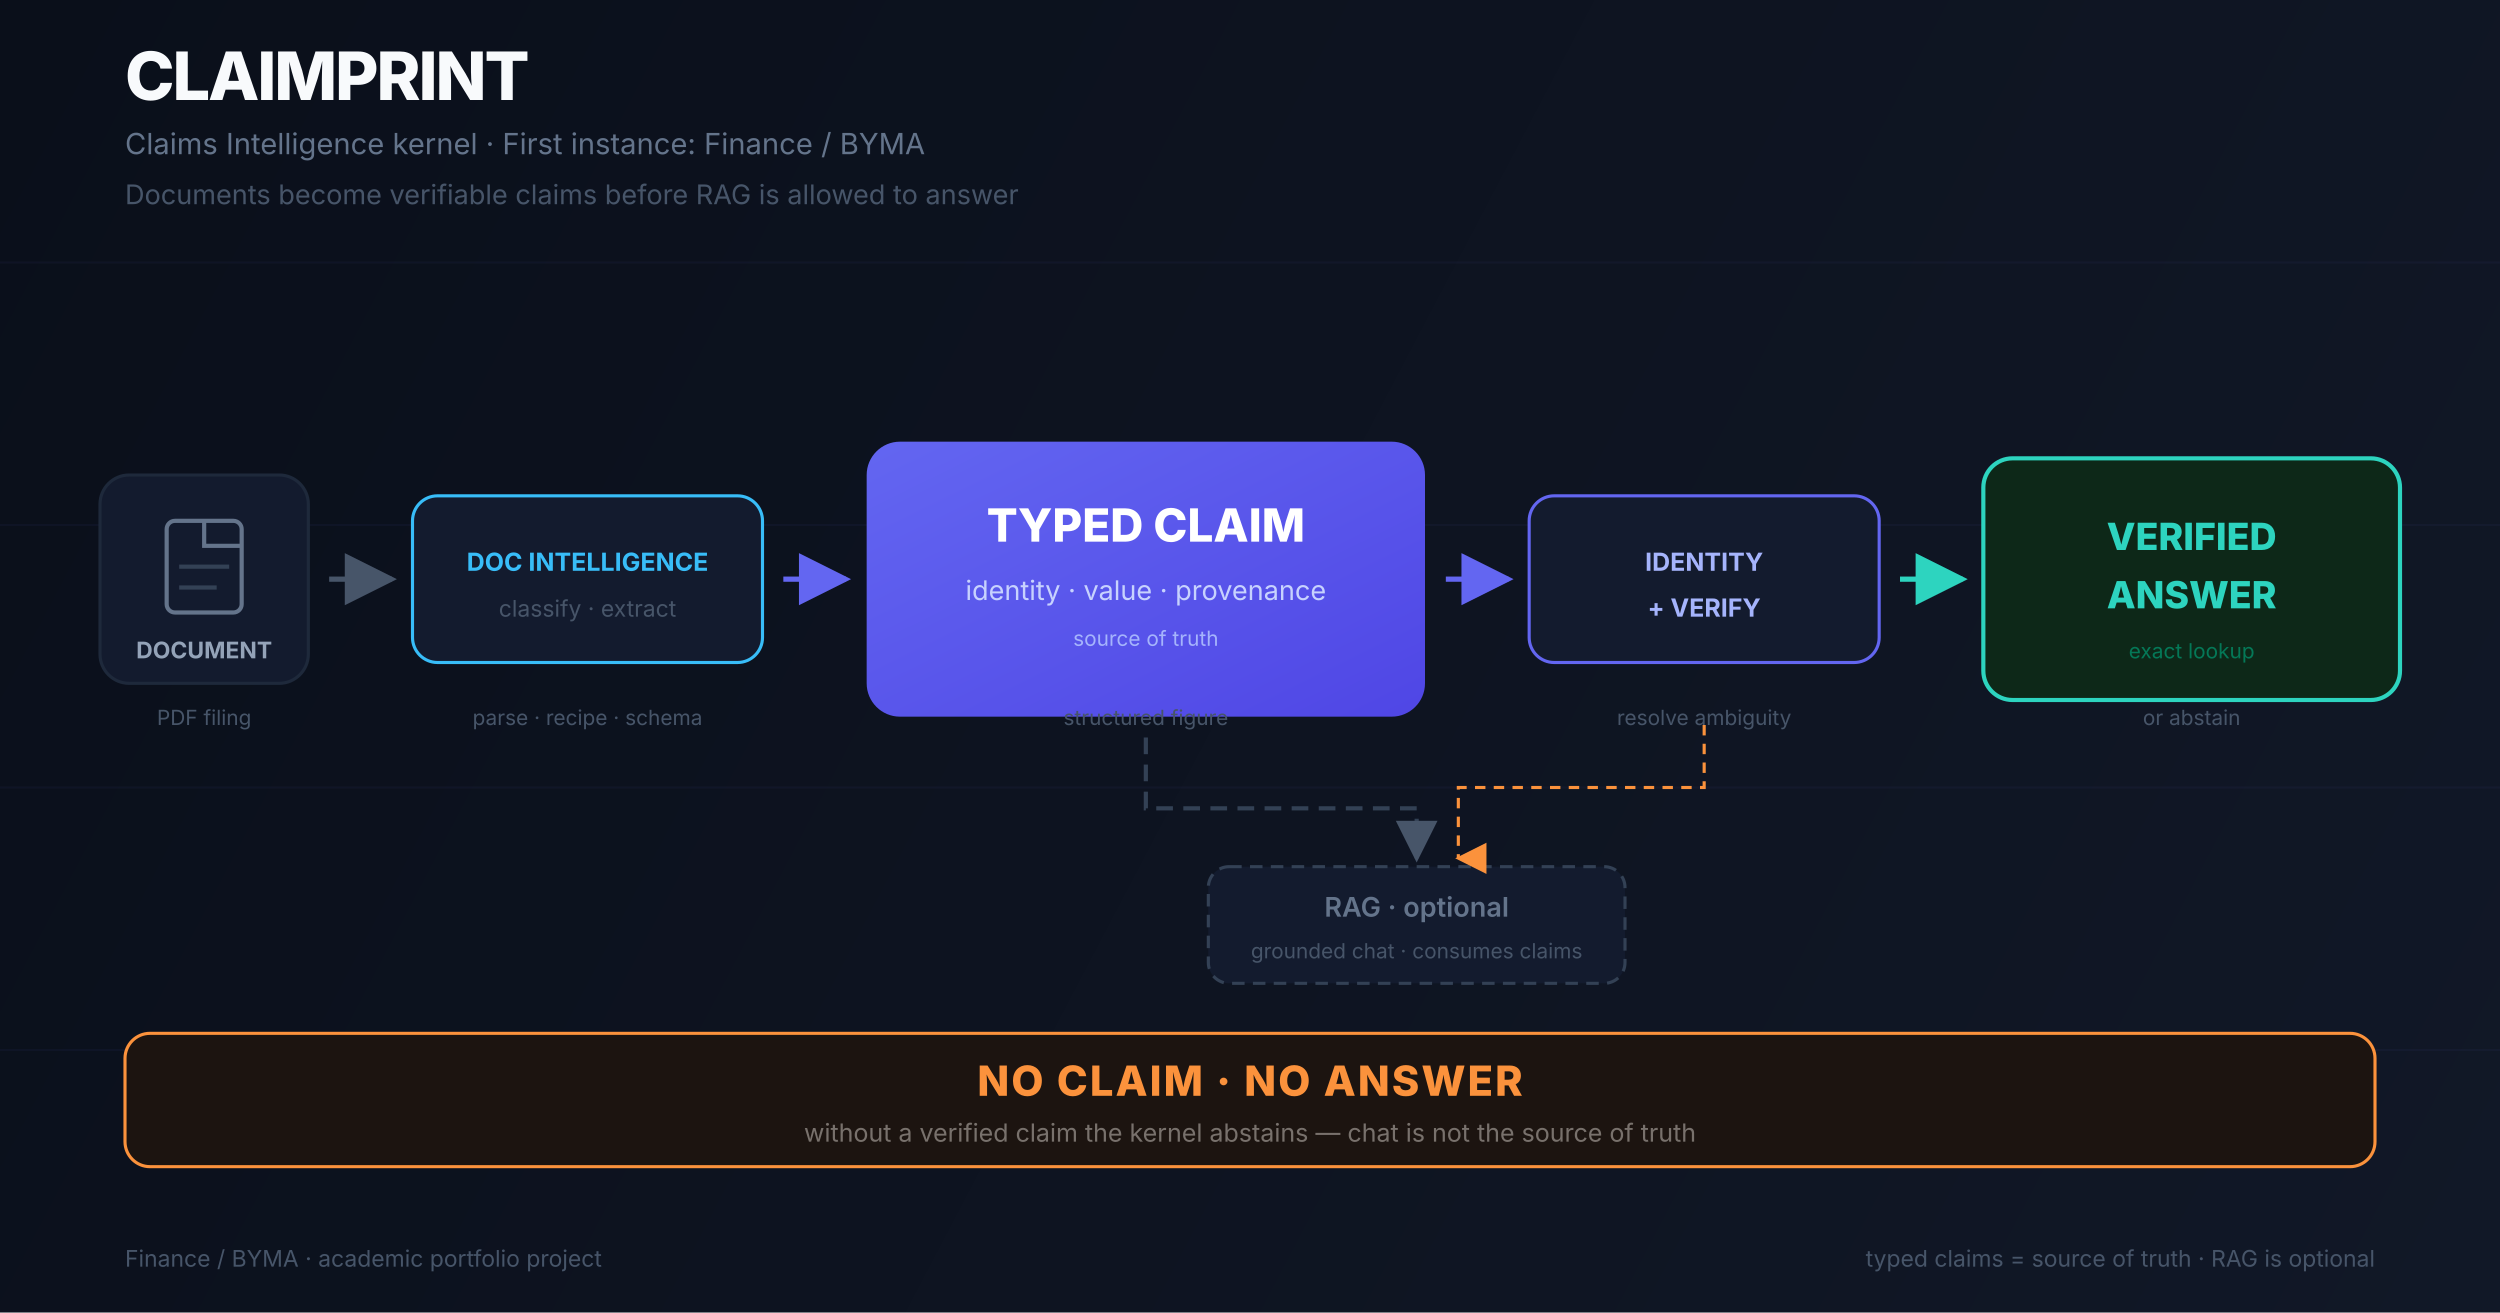
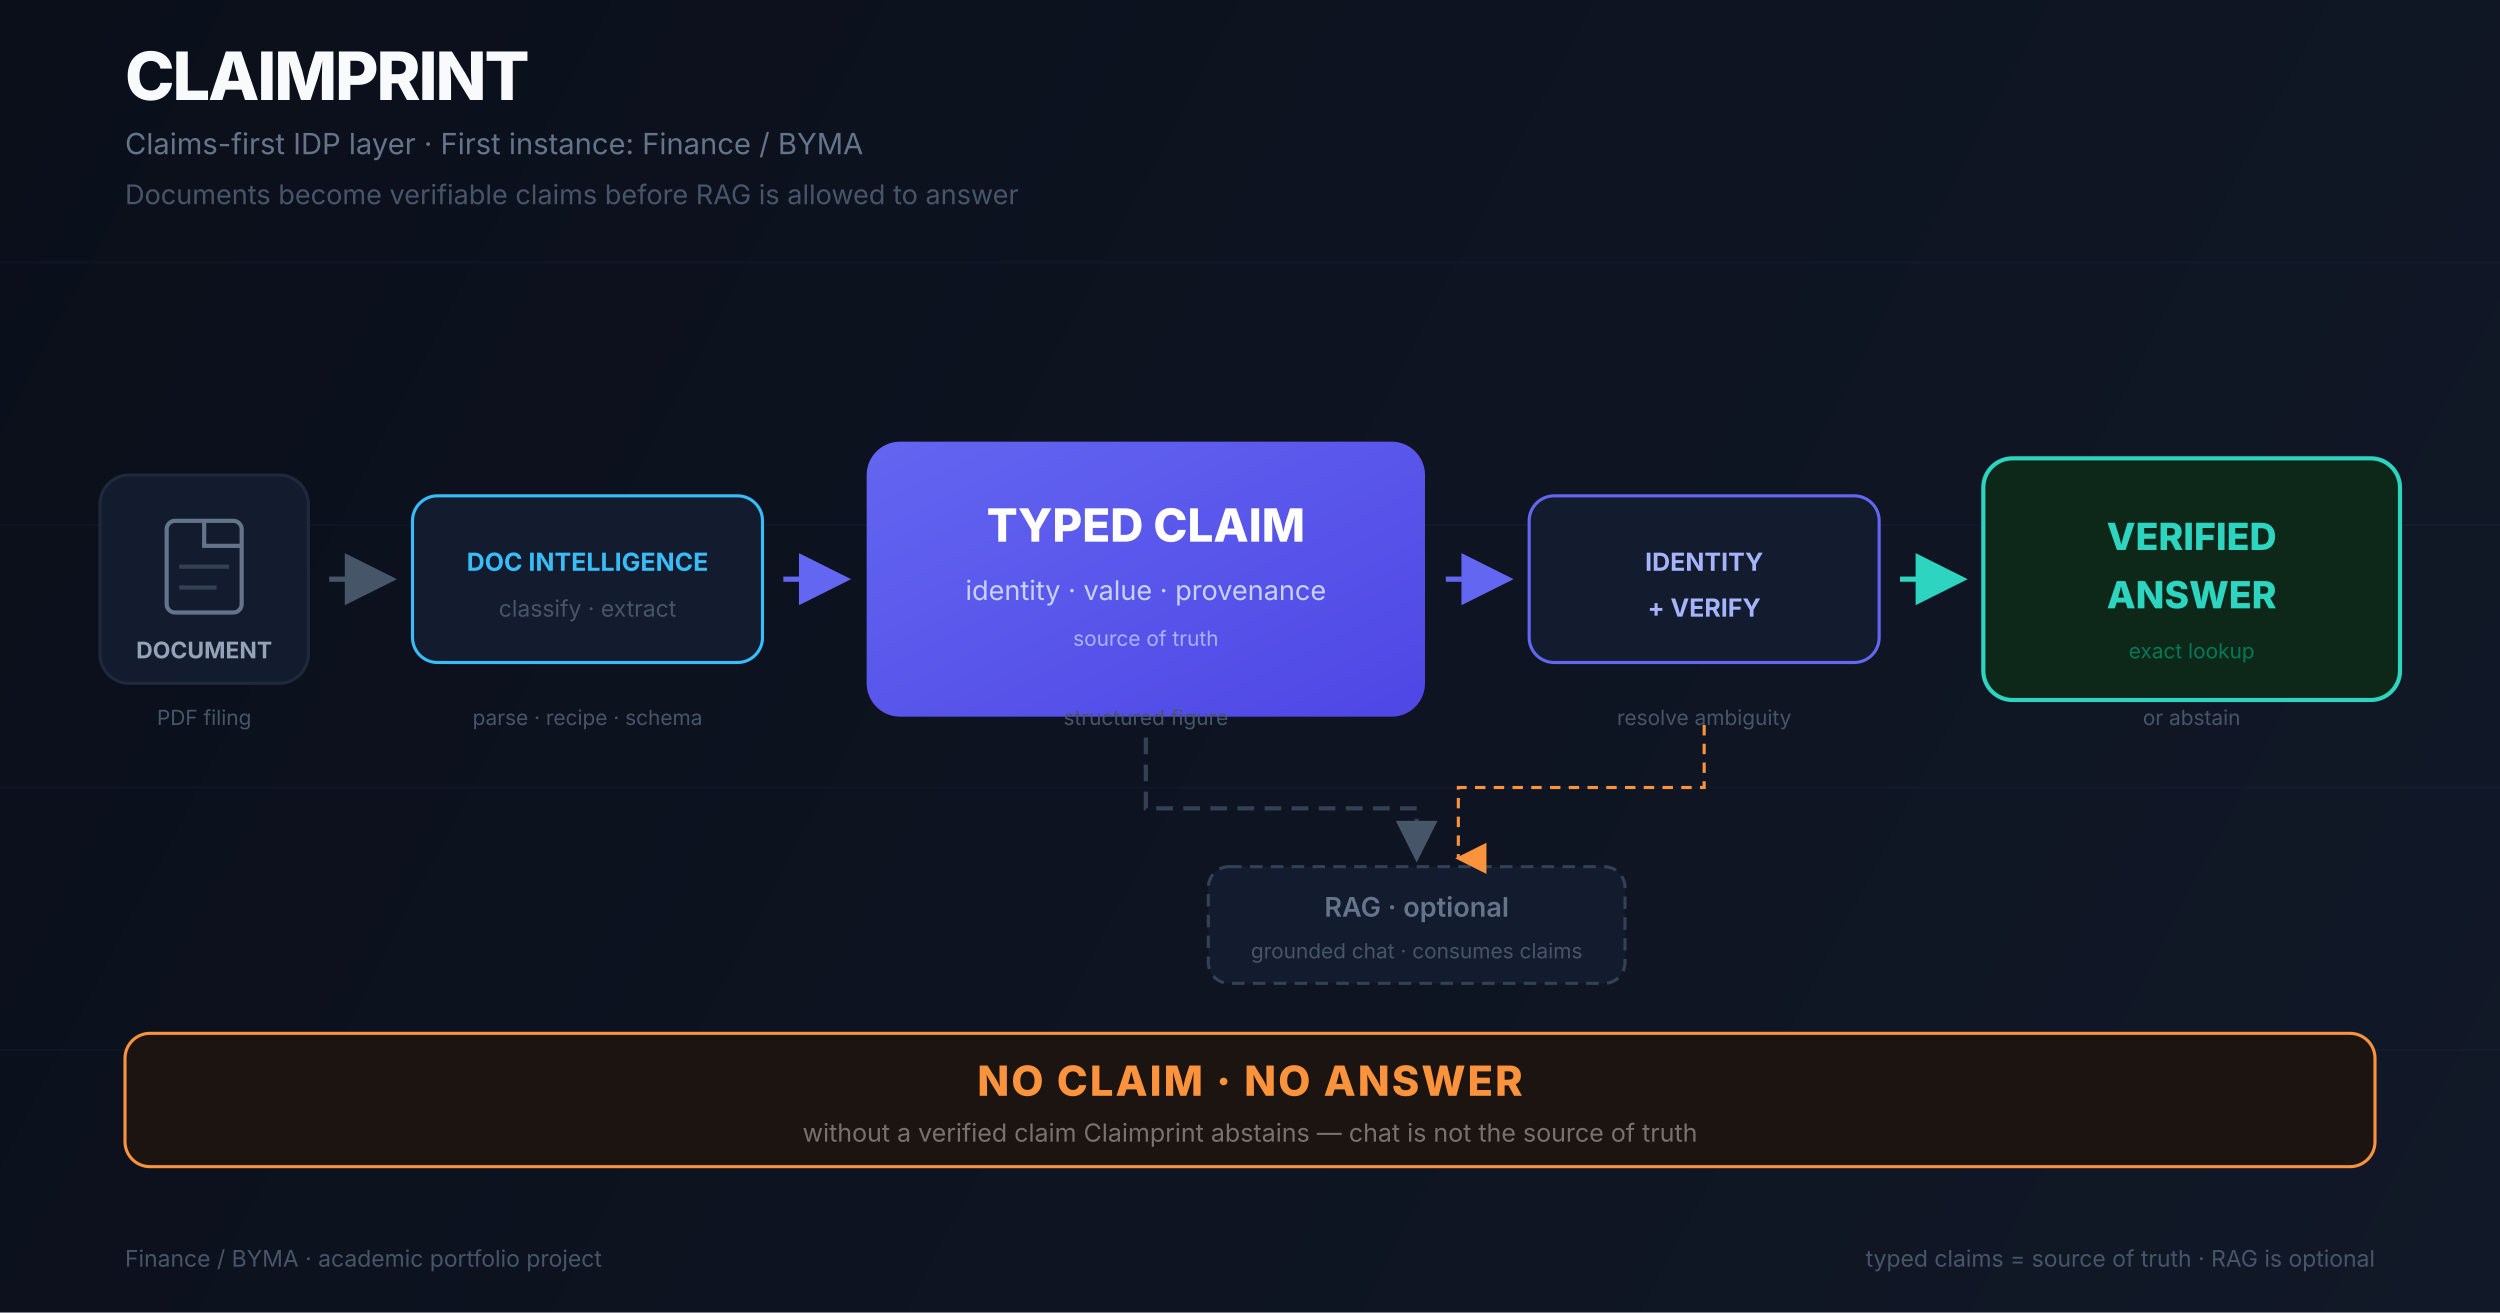
<svg xmlns="http://www.w3.org/2000/svg" viewBox="0 0 1200 630" width="1200" height="630" role="img" aria-labelledby="t d">
  <defs>
    <linearGradient id="bg" x1="0" y1="0" x2="1200" y2="630" gradientUnits="userSpaceOnUse">
      <stop offset="0%" stop-color="#0A0F1A" />
      <stop offset="100%" stop-color="#111827" />
    </linearGradient>
    <linearGradient id="claimGlow" x1="0" y1="0" x2="1" y2="1">
      <stop offset="0%" stop-color="#6366F1" />
      <stop offset="100%" stop-color="#4F46E5" />
    </linearGradient>
    <marker id="arr" markerWidth="10" markerHeight="10" refX="9" refY="5" orient="auto">
      <path d="M0,0 L10,5 L0,10 Z" fill="#475569" />
    </marker>
    <marker id="arrI" markerWidth="10" markerHeight="10" refX="9" refY="5" orient="auto">
      <path d="M0,0 L10,5 L0,10 Z" fill="#6366F1" />
    </marker>
    <marker id="arrG" markerWidth="10" markerHeight="10" refX="9" refY="5" orient="auto">
      <path d="M0,0 L10,5 L0,10 Z" fill="#2DD4BF" />
    </marker>
    <marker id="arrO" markerWidth="10" markerHeight="10" refX="5" refY="9" orient="auto">
      <path d="M0,0 L5,10 L10,0 Z" fill="#FB923C" />
    </marker>
  </defs>
  <rect width="1200" height="630" fill="url(#bg)" />
  <g opacity="0.05" stroke="#6366F1" stroke-width="1">
    <line x1="0" y1="126" x2="1200" y2="126" />
    <line x1="0" y1="252" x2="1200" y2="252" />
    <line x1="0" y1="378" x2="1200" y2="378" />
    <line x1="0" y1="504" x2="1200" y2="504" />
  </g>
  <text x="60" y="48" font-family="Inter, system-ui, Segoe UI, sans-serif" font-size="32" font-weight="800" fill="#F8FAFC" letter-spacing="-1">CLAIMPRINT</text>
-   <text x="60" y="74" font-family="Inter, system-ui, sans-serif" font-size="14" fill="#64748B">Claims Intelligence kernel · First instance: Finance / BYMA</text>
+   <text x="60" y="74" font-family="Inter, system-ui, sans-serif" font-size="14" fill="#64748B">Claims-first IDP layer · First instance: Finance / BYMA</text>
  <text x="60" y="98" font-family="Inter, system-ui, sans-serif" font-size="13" fill="#475569">Documents become verifiable claims before RAG is allowed to answer</text>
  <g transform="translate(0, 228)">
    <g transform="translate(48, 0)">
      <rect x="0" y="0" width="100" height="100" rx="14" fill="#131B2E" stroke="#1E293B" stroke-width="1.5" />
      <rect x="32" y="22" width="36" height="44" rx="4" fill="none" stroke="#64748B" stroke-width="2" />
      <path d="M50 22 L50 34 L68 34" stroke="#64748B" stroke-width="2" fill="none" />
      <line x1="38" y1="44" x2="62" y2="44" stroke="#334155" stroke-width="2" />
      <line x1="38" y1="54" x2="56" y2="54" stroke="#334155" stroke-width="2" />
      <text x="50" y="88" text-anchor="middle" font-family="Inter, system-ui, sans-serif" font-size="11" font-weight="700" fill="#94A3B8">DOCUMENT</text>
    </g>
    <line x1="158" y1="50" x2="188" y2="50" stroke="#475569" stroke-width="2.5" marker-end="url(#arr)" />
    <g transform="translate(198, 10)">
      <rect x="0" y="0" width="168" height="80" rx="12" fill="#131B2E" stroke="#38BDF8" stroke-width="1.5" />
      <text x="84" y="36" text-anchor="middle" font-family="Inter, system-ui, sans-serif" font-size="12" font-weight="700" fill="#38BDF8">DOC INTELLIGENCE</text>
      <text x="84" y="58" text-anchor="middle" font-family="Inter, system-ui, sans-serif" font-size="11" fill="#475569">classify · extract</text>
    </g>
    <line x1="376" y1="50" x2="406" y2="50" stroke="#6366F1" stroke-width="2.5" marker-end="url(#arrI)" />
    <g transform="translate(416, -16)">
      <rect x="0" y="0" width="268" height="132" rx="16" fill="url(#claimGlow)" />
      <text x="134" y="48" text-anchor="middle" font-family="Inter, system-ui, sans-serif" font-size="22" font-weight="800" fill="#FFFFFF">TYPED CLAIM</text>
      <text x="134" y="76" text-anchor="middle" font-family="Inter, system-ui, sans-serif" font-size="13" fill="#C7D2FE">identity · value · provenance</text>
      <text x="134" y="98" text-anchor="middle" font-family="Inter, system-ui, sans-serif" font-size="10" fill="#A5B4FC">source of truth</text>
    </g>
    <line x1="694" y1="50" x2="724" y2="50" stroke="#6366F1" stroke-width="2.5" marker-end="url(#arrI)" />
    <g transform="translate(734, 10)">
      <rect x="0" y="0" width="168" height="80" rx="12" fill="#131B2E" stroke="#6366F1" stroke-width="1.5" />
      <text x="84" y="36" text-anchor="middle" font-family="Inter, system-ui, sans-serif" font-size="12" font-weight="700" fill="#A5B4FC">IDENTITY</text>
      <text x="84" y="58" text-anchor="middle" font-family="Inter, system-ui, sans-serif" font-size="12" font-weight="700" fill="#A5B4FC">+ VERIFY</text>
    </g>
    <line x1="912" y1="50" x2="942" y2="50" stroke="#2DD4BF" stroke-width="2.5" marker-end="url(#arrG)" />
    <g transform="translate(952, -8)">
      <rect x="0" y="0" width="200" height="116" rx="14" fill="#0D2818" stroke="#2DD4BF" stroke-width="2" />
      <text x="100" y="44" text-anchor="middle" font-family="Inter, system-ui, sans-serif" font-size="18" font-weight="800" fill="#2DD4BF">VERIFIED</text>
      <text x="100" y="72" text-anchor="middle" font-family="Inter, system-ui, sans-serif" font-size="18" font-weight="800" fill="#2DD4BF">ANSWER</text>
      <text x="100" y="96" text-anchor="middle" font-family="Inter, system-ui, sans-serif" font-size="10" fill="#047857">exact lookup</text>
    </g>
  </g>
  <g font-family="Inter, system-ui, sans-serif" font-size="10" fill="#475569">
    <text x="98" y="348" text-anchor="middle">PDF filing</text>
    <text x="282" y="348" text-anchor="middle">parse · recipe · schema</text>
    <text x="550" y="348" text-anchor="middle">structured figure</text>
    <text x="818" y="348" text-anchor="middle">resolve ambiguity</text>
    <text x="1052" y="348" text-anchor="middle">or abstain</text>
  </g>
  <path d="M550 354 L550 388 L680 388 L680 412" stroke="#334155" stroke-width="2" stroke-dasharray="8 5" fill="none" marker-end="url(#arr)" />
  <g transform="translate(580, 416)">
    <rect x="0" y="0" width="200" height="56" rx="10" fill="#131B2E" stroke="#334155" stroke-width="1.5" stroke-dasharray="6 4" />
    <text x="100" y="24" text-anchor="middle" font-family="Inter, system-ui, sans-serif" font-size="13" font-weight="600" fill="#64748B">RAG · optional</text>
    <text x="100" y="44" text-anchor="middle" font-family="Inter, system-ui, sans-serif" font-size="10" fill="#475569">grounded chat · consumes claims</text>
  </g>
  <path d="M818 348 L818 378 L700 378 L700 412" stroke="#FB923C" stroke-width="1.5" stroke-dasharray="5 4" fill="none" marker-end="url(#arrO)" />
  <g transform="translate(60, 496)">
    <rect x="0" y="0" width="1080" height="64" rx="12" fill="#1C1410" stroke="#FB923C" stroke-width="1.5" />
    <text x="540" y="30" text-anchor="middle" font-family="Inter, system-ui, sans-serif" font-size="20" font-weight="800" fill="#FB923C" letter-spacing="1">NO CLAIM · NO ANSWER</text>
-     <text x="540" y="52" text-anchor="middle" font-family="Inter, system-ui, sans-serif" font-size="12" fill="#78716C">without a verified claim the kernel abstains — chat is not the source of truth</text>
+     <text x="540" y="52" text-anchor="middle" font-family="Inter, system-ui, sans-serif" font-size="12" fill="#78716C">without a verified claim Claimprint abstains — chat is not the source of truth</text>
  </g>
  <text x="60" y="608" font-family="Inter, system-ui, sans-serif" font-size="11" fill="#475569">Finance / BYMA · academic portfolio project</text>
  <text x="1140" y="608" text-anchor="end" font-family="Inter, system-ui, sans-serif" font-size="11" fill="#475569">typed claims = source of truth · RAG is optional</text>
</svg>
